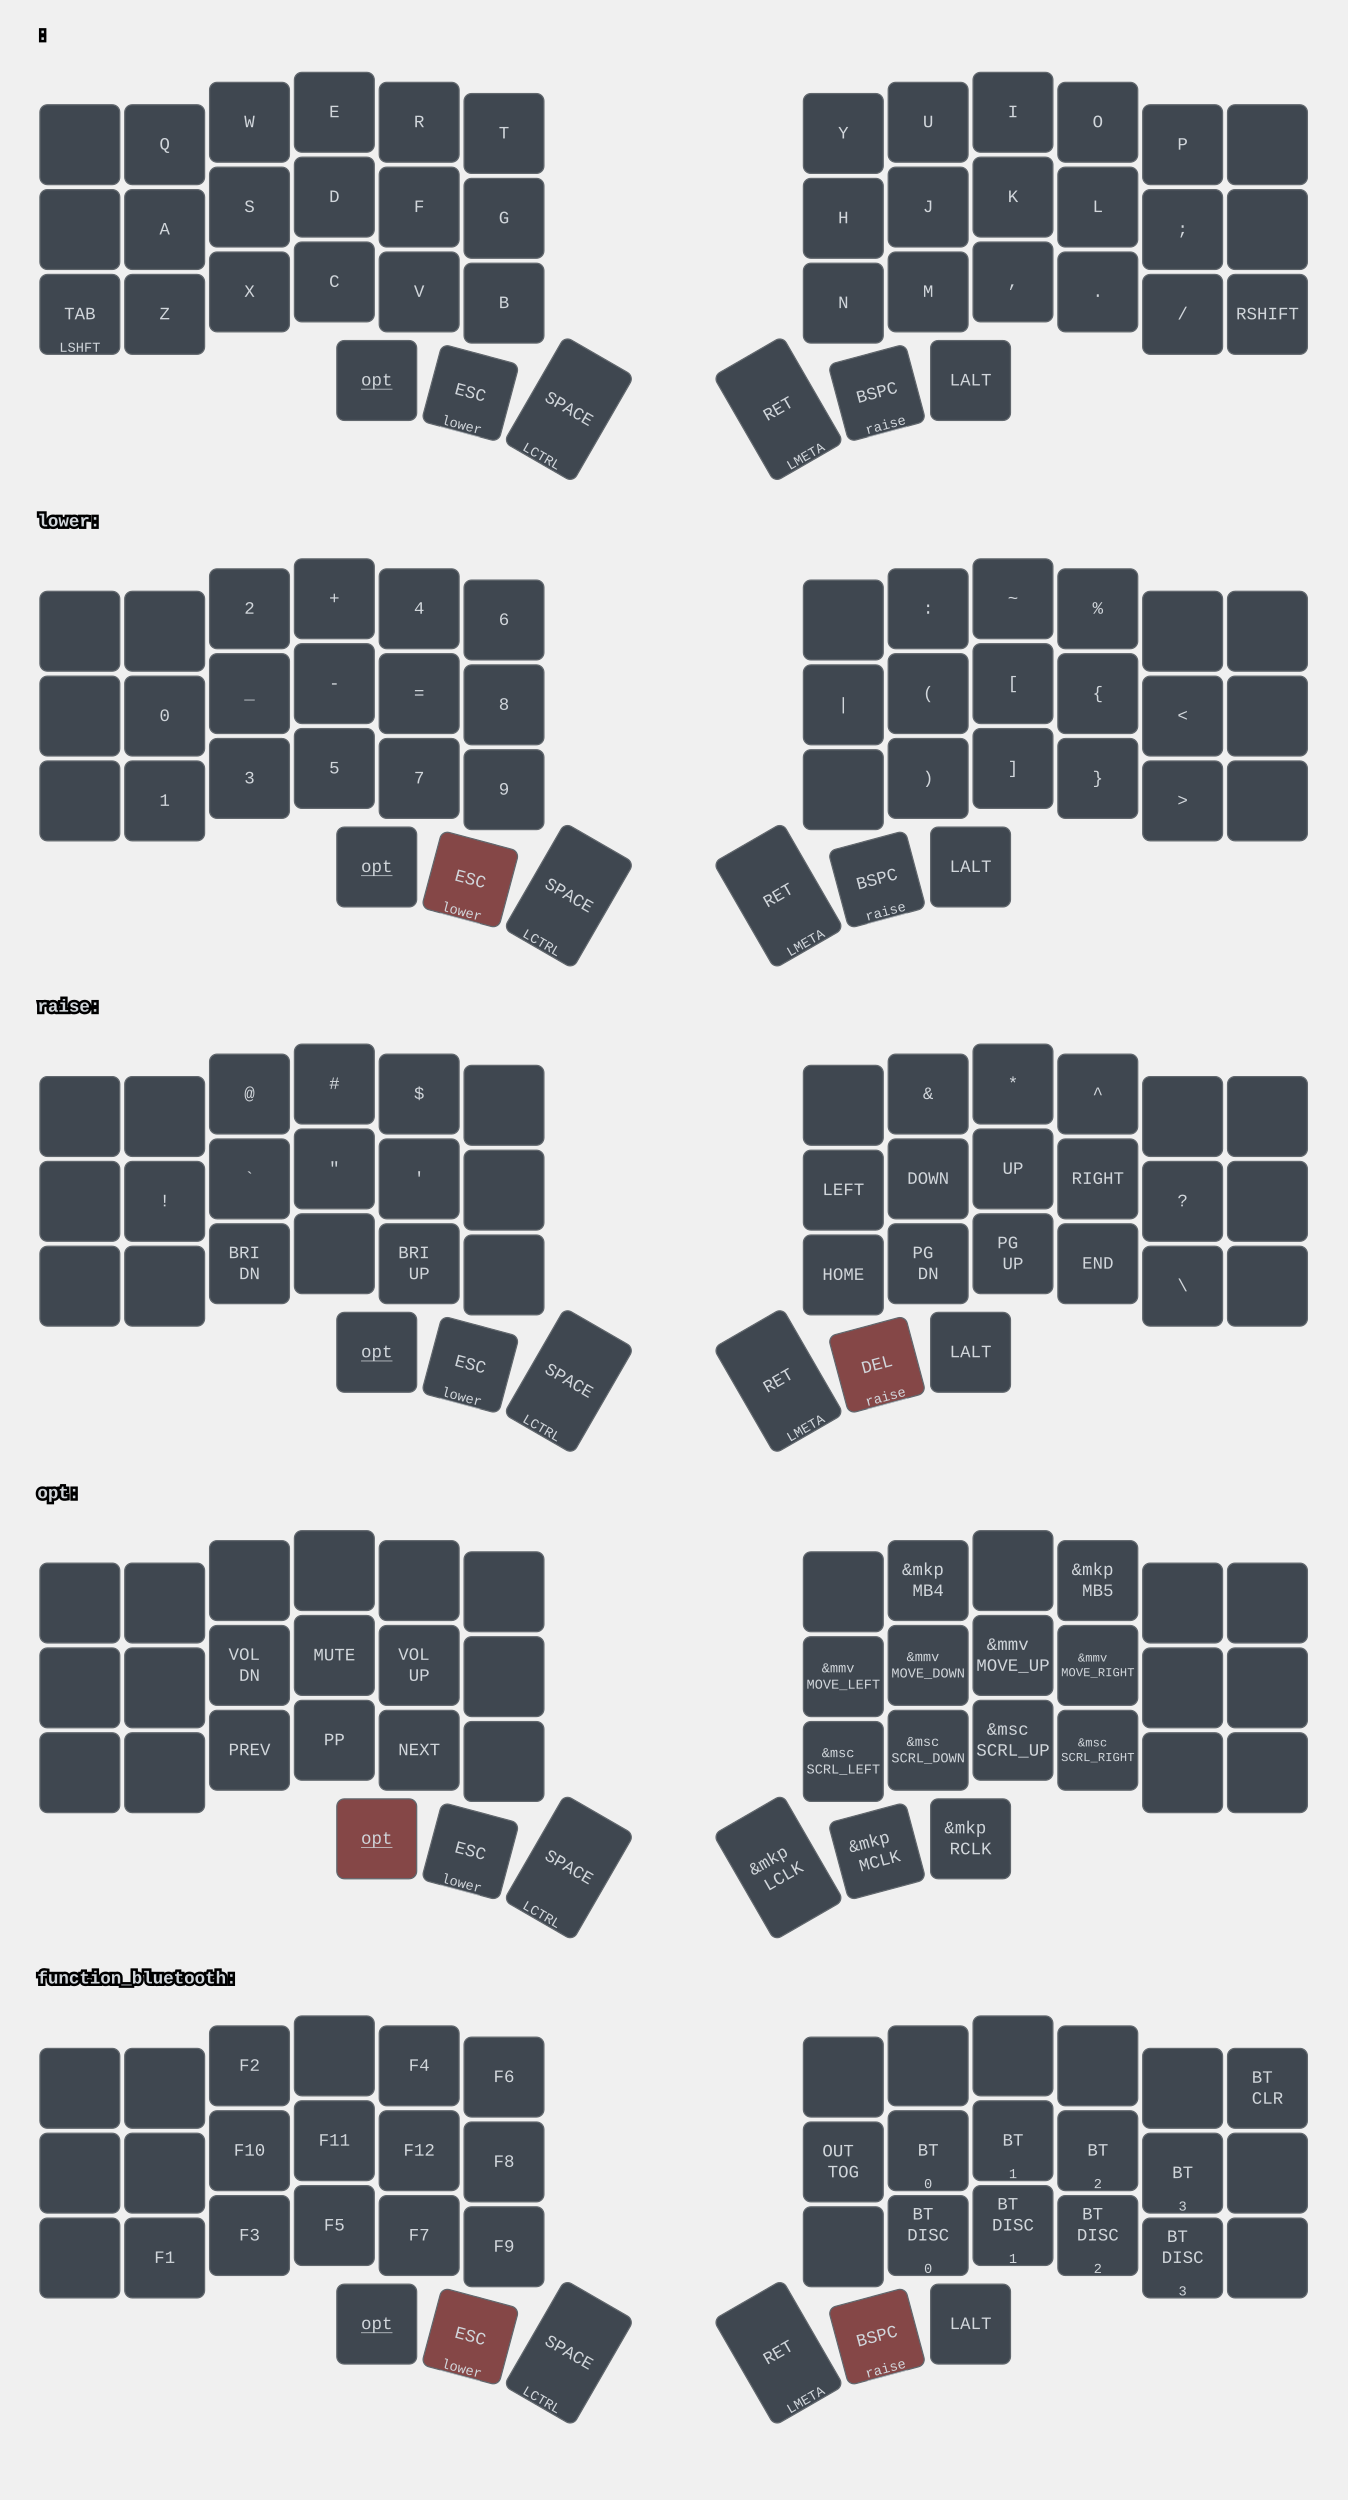
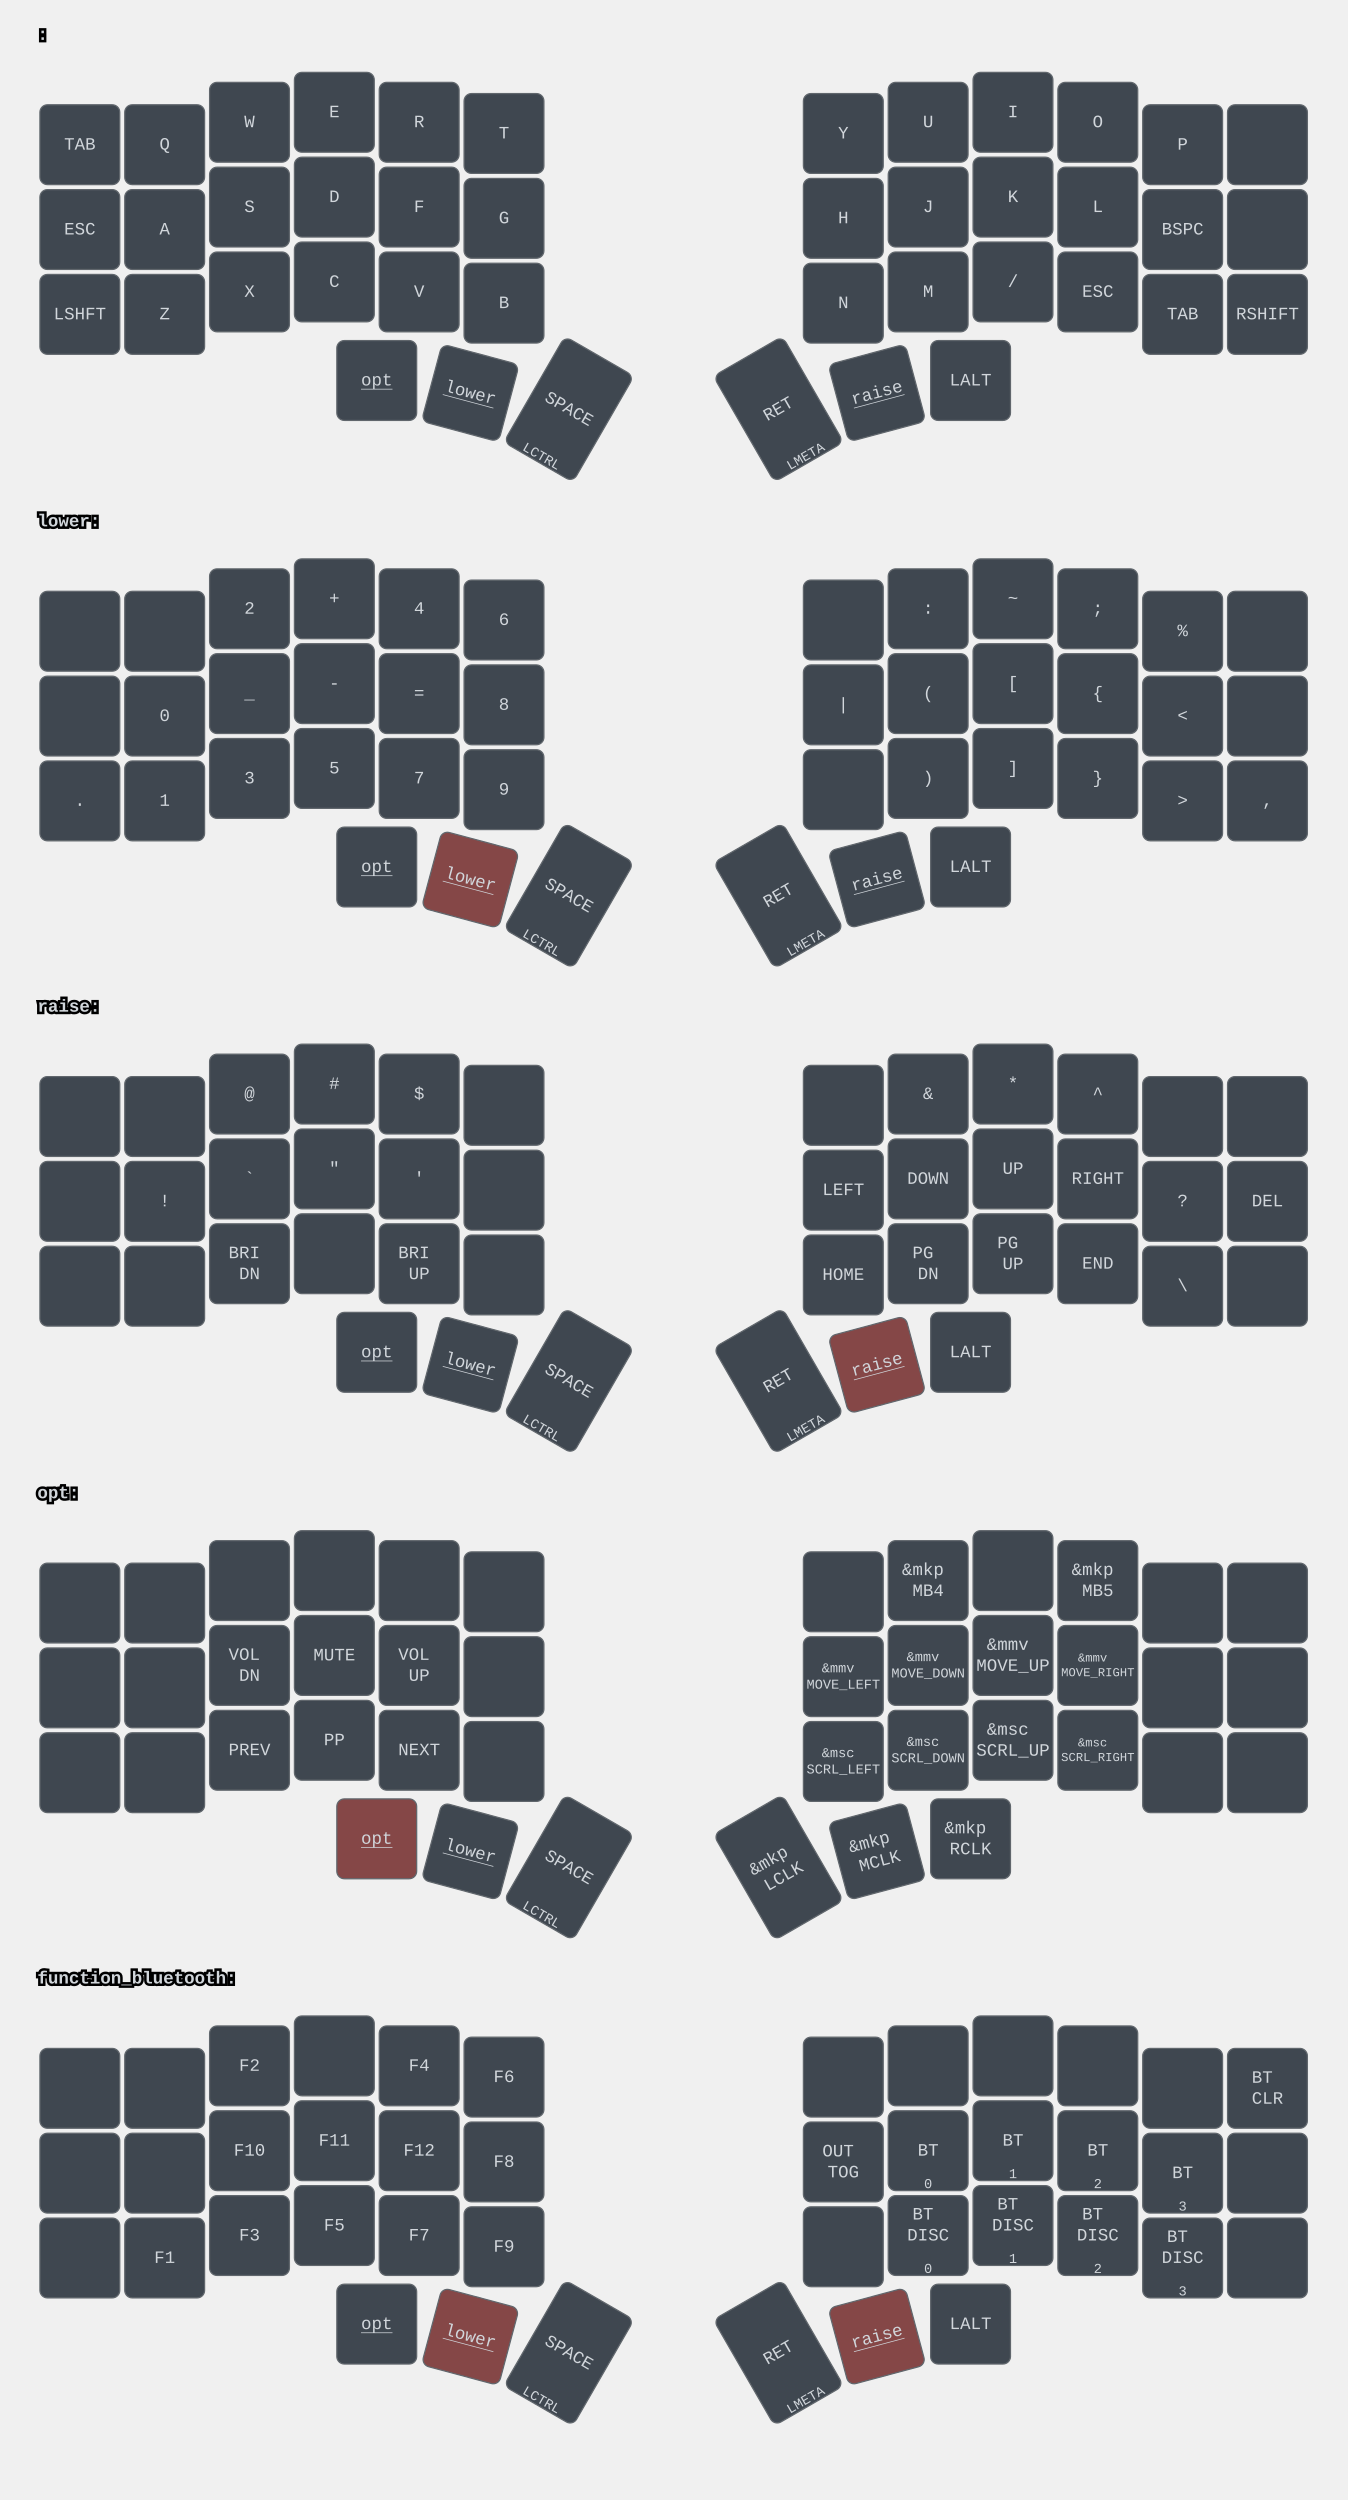
<svg xmlns="http://www.w3.org/2000/svg" width="1080" height="2004" viewBox="0 0 1080 2004" class="keymap">
  <style>/* inherit to force styles through use tags */
svg path {
    fill: inherit;
}

/* font and background color specifications */
svg.keymap {
    font-family: SFMono-Regular,Consolas,Liberation Mono,Menlo,monospace;
    font-size: 14px;
    font-kerning: normal;
    text-rendering: optimizeLegibility;
    fill: #24292e;
}

/* default key styling */
rect.key {
    fill: #f6f8fa;
}

rect.key, rect.combo {
    stroke: #c9cccf;
    stroke-width: 1;
}

/* default key side styling, only used is draw_key_sides is set */
rect.side {
    filter: brightness(90%);
}

/* color accent for combo boxes */
rect.combo, rect.combo-separate {
    fill: #cdf;
}

/* color accent for held keys */
rect.held, rect.combo.held {
    fill: #fdd;
}

/* color accent for ghost (optional) keys */
rect.ghost, rect.combo.ghost {
    stroke-dasharray: 4, 4;
    stroke-width: 2;
}

text {
    text-anchor: middle;
    dominant-baseline: middle;
}

/* styling for layer labels */
text.label {
    font-weight: bold;
    text-anchor: start;
    stroke: white;
    stroke-width: 4;
    paint-order: stroke;
}

/* styling for optional footer */
text.footer {
    text-anchor: end;
    dominant-baseline: auto;
    stroke: white;
    stroke-width: 4;
    paint-order: stroke;
}

/* styling for combo tap, and key non-tap label text */
text.combo, text.hold, text.shifted, text.left, text.right {
    font-size: 11px;
}

text.hold {
    text-anchor: middle;
    dominant-baseline: auto;
}

text.shifted {
    text-anchor: middle;
    dominant-baseline: hanging;
}

text.left {
    text-anchor: start;
}

text.right {
    text-anchor: end;
}

text.layer-activator {
    text-decoration: underline;
}

/* styling for hold/shifted label text in combo box */
text.combo.hold, text.combo.shifted, text.combo.left, text.combo.right {
    font-size: 8px;
}

/* lighter symbol for transparent keys */
text.trans {
    fill: #7b7e81;
}

/* styling for combo dendrons */
path.combo {
    stroke-width: 1;
    stroke: gray;
    fill: none;
}

/* Start Tabler Icons Cleanup */
/* cannot use height/width with glyphs */
.icon-tabler &gt; path {
    fill: inherit;
    stroke: inherit;
    stroke-width: 2;
}
/* hide tabler's default box */
.icon-tabler &gt; path[stroke="none"][fill="none"] {
    visibility: hidden;
}
/* End Tabler Icons Cleanup */

svg.keymap { fill: #d1d6db; }
rect.key { fill: #3f4750; }
rect.key, rect.combo { stroke: #60666c; }
rect.combo, rect.combo-separate { fill: #1f3d7a; }
rect.held, rect.combo.held { fill: #854747; }
text.label, text.footer { stroke: black; }
text.trans { fill: #7e8184; }
path.combo { stroke: #7f7f7f; }
</style>
  <g transform="translate(30, 0)" class="layer- ">
    <text x="0" y="28" class="label" id="x_x"> :</text>
    <g transform="translate(0, 56)">
      <g transform="translate(34, 60)" class="key keypos-0">
        <rect rx="6" ry="6" x="-32" y="-32" width="64" height="64" class="key" />
+         <text x="0" y="0" class="key tap">TAB</text>
      </g>
      <g transform="translate(102, 60)" class="key keypos-1">
        <rect rx="6" ry="6" x="-32" y="-32" width="64" height="64" class="key" />
        <text x="0" y="0" class="key tap">Q</text>
      </g>
      <g transform="translate(170, 42)" class="key keypos-2">
        <rect rx="6" ry="6" x="-32" y="-32" width="64" height="64" class="key" />
        <text x="0" y="0" class="key tap">W</text>
      </g>
      <g transform="translate(238, 34)" class="key keypos-3">
        <rect rx="6" ry="6" x="-32" y="-32" width="64" height="64" class="key" />
        <text x="0" y="0" class="key tap">E</text>
      </g>
      <g transform="translate(306, 42)" class="key keypos-4">
        <rect rx="6" ry="6" x="-32" y="-32" width="64" height="64" class="key" />
        <text x="0" y="0" class="key tap">R</text>
      </g>
      <g transform="translate(374, 51)" class="key keypos-5">
        <rect rx="6" ry="6" x="-32" y="-32" width="64" height="64" class="key" />
        <text x="0" y="0" class="key tap">T</text>
      </g>
      <g transform="translate(646, 51)" class="key keypos-6">
        <rect rx="6" ry="6" x="-32" y="-32" width="64" height="64" class="key" />
        <text x="0" y="0" class="key tap">Y</text>
      </g>
      <g transform="translate(714, 42)" class="key keypos-7">
        <rect rx="6" ry="6" x="-32" y="-32" width="64" height="64" class="key" />
        <text x="0" y="0" class="key tap">U</text>
      </g>
      <g transform="translate(782, 34)" class="key keypos-8">
        <rect rx="6" ry="6" x="-32" y="-32" width="64" height="64" class="key" />
        <text x="0" y="0" class="key tap">I</text>
      </g>
      <g transform="translate(850, 42)" class="key keypos-9">
        <rect rx="6" ry="6" x="-32" y="-32" width="64" height="64" class="key" />
        <text x="0" y="0" class="key tap">O</text>
      </g>
      <g transform="translate(918, 60)" class="key keypos-10">
        <rect rx="6" ry="6" x="-32" y="-32" width="64" height="64" class="key" />
        <text x="0" y="0" class="key tap">P</text>
      </g>
      <g transform="translate(986, 60)" class="key keypos-11">
        <rect rx="6" ry="6" x="-32" y="-32" width="64" height="64" class="key" />
      </g>
      <g transform="translate(34, 128)" class="key keypos-12">
        <rect rx="6" ry="6" x="-32" y="-32" width="64" height="64" class="key" />
+         <text x="0" y="0" class="key tap">ESC</text>
      </g>
      <g transform="translate(102, 128)" class="key keypos-13">
        <rect rx="6" ry="6" x="-32" y="-32" width="64" height="64" class="key" />
        <text x="0" y="0" class="key tap">A</text>
      </g>
      <g transform="translate(170, 110)" class="key keypos-14">
        <rect rx="6" ry="6" x="-32" y="-32" width="64" height="64" class="key" />
        <text x="0" y="0" class="key tap">S</text>
      </g>
      <g transform="translate(238, 102)" class="key keypos-15">
        <rect rx="6" ry="6" x="-32" y="-32" width="64" height="64" class="key" />
        <text x="0" y="0" class="key tap">D</text>
      </g>
      <g transform="translate(306, 110)" class="key keypos-16">
        <rect rx="6" ry="6" x="-32" y="-32" width="64" height="64" class="key" />
        <text x="0" y="0" class="key tap">F</text>
      </g>
      <g transform="translate(374, 119)" class="key keypos-17">
        <rect rx="6" ry="6" x="-32" y="-32" width="64" height="64" class="key" />
        <text x="0" y="0" class="key tap">G</text>
      </g>
      <g transform="translate(646, 119)" class="key keypos-18">
        <rect rx="6" ry="6" x="-32" y="-32" width="64" height="64" class="key" />
        <text x="0" y="0" class="key tap">H</text>
      </g>
      <g transform="translate(714, 110)" class="key keypos-19">
        <rect rx="6" ry="6" x="-32" y="-32" width="64" height="64" class="key" />
        <text x="0" y="0" class="key tap">J</text>
      </g>
      <g transform="translate(782, 102)" class="key keypos-20">
        <rect rx="6" ry="6" x="-32" y="-32" width="64" height="64" class="key" />
        <text x="0" y="0" class="key tap">K</text>
      </g>
      <g transform="translate(850, 110)" class="key keypos-21">
        <rect rx="6" ry="6" x="-32" y="-32" width="64" height="64" class="key" />
        <text x="0" y="0" class="key tap">L</text>
      </g>
      <g transform="translate(918, 128)" class="key keypos-22">
        <rect rx="6" ry="6" x="-32" y="-32" width="64" height="64" class="key" />
-         <text x="0" y="0" class="key tap">;</text>
+         <text x="0" y="0" class="key tap">BSPC</text>
      </g>
      <g transform="translate(986, 128)" class="key keypos-23">
        <rect rx="6" ry="6" x="-32" y="-32" width="64" height="64" class="key" />
      </g>
      <g transform="translate(34, 196)" class="key keypos-24">
        <rect rx="6" ry="6" x="-32" y="-32" width="64" height="64" class="key" />
+         <text x="0" y="0" class="key tap">LSHFT</text>
+       </g>
+       <g transform="translate(102, 196)" class="key keypos-25">
+         <rect rx="6" ry="6" x="-32" y="-32" width="64" height="64" class="key" />
+         <text x="0" y="0" class="key tap">Z</text>
+       </g>
+       <g transform="translate(170, 178)" class="key keypos-26">
+         <rect rx="6" ry="6" x="-32" y="-32" width="64" height="64" class="key" />
+         <text x="0" y="0" class="key tap">X</text>
+       </g>
+       <g transform="translate(238, 170)" class="key keypos-27">
+         <rect rx="6" ry="6" x="-32" y="-32" width="64" height="64" class="key" />
+         <text x="0" y="0" class="key tap">C</text>
+       </g>
+       <g transform="translate(306, 178)" class="key keypos-28">
+         <rect rx="6" ry="6" x="-32" y="-32" width="64" height="64" class="key" />
+         <text x="0" y="0" class="key tap">V</text>
+       </g>
+       <g transform="translate(374, 187)" class="key keypos-29">
+         <rect rx="6" ry="6" x="-32" y="-32" width="64" height="64" class="key" />
+         <text x="0" y="0" class="key tap">B</text>
+       </g>
+       <g transform="translate(646, 187)" class="key keypos-30">
+         <rect rx="6" ry="6" x="-32" y="-32" width="64" height="64" class="key" />
+         <text x="0" y="0" class="key tap">N</text>
+       </g>
+       <g transform="translate(714, 178)" class="key keypos-31">
+         <rect rx="6" ry="6" x="-32" y="-32" width="64" height="64" class="key" />
+         <text x="0" y="0" class="key tap">M</text>
+       </g>
+       <g transform="translate(782, 170)" class="key keypos-32">
+         <rect rx="6" ry="6" x="-32" y="-32" width="64" height="64" class="key" />
+         <text x="0" y="0" class="key tap">/</text>
+       </g>
+       <g transform="translate(850, 178)" class="key keypos-33">
+         <rect rx="6" ry="6" x="-32" y="-32" width="64" height="64" class="key" />
+         <text x="0" y="0" class="key tap">ESC</text>
+       </g>
+       <g transform="translate(918, 196)" class="key keypos-34">
+         <rect rx="6" ry="6" x="-32" y="-32" width="64" height="64" class="key" />
        <text x="0" y="0" class="key tap">TAB</text>
-         <text x="0" y="30" class="key hold">LSHFT</text>
-       </g>
-       <g transform="translate(102, 196)" class="key keypos-25">
-         <rect rx="6" ry="6" x="-32" y="-32" width="64" height="64" class="key" />
-         <text x="0" y="0" class="key tap">Z</text>
-       </g>
-       <g transform="translate(170, 178)" class="key keypos-26">
-         <rect rx="6" ry="6" x="-32" y="-32" width="64" height="64" class="key" />
-         <text x="0" y="0" class="key tap">X</text>
-       </g>
-       <g transform="translate(238, 170)" class="key keypos-27">
-         <rect rx="6" ry="6" x="-32" y="-32" width="64" height="64" class="key" />
-         <text x="0" y="0" class="key tap">C</text>
-       </g>
-       <g transform="translate(306, 178)" class="key keypos-28">
-         <rect rx="6" ry="6" x="-32" y="-32" width="64" height="64" class="key" />
-         <text x="0" y="0" class="key tap">V</text>
-       </g>
-       <g transform="translate(374, 187)" class="key keypos-29">
-         <rect rx="6" ry="6" x="-32" y="-32" width="64" height="64" class="key" />
-         <text x="0" y="0" class="key tap">B</text>
-       </g>
-       <g transform="translate(646, 187)" class="key keypos-30">
-         <rect rx="6" ry="6" x="-32" y="-32" width="64" height="64" class="key" />
-         <text x="0" y="0" class="key tap">N</text>
-       </g>
-       <g transform="translate(714, 178)" class="key keypos-31">
-         <rect rx="6" ry="6" x="-32" y="-32" width="64" height="64" class="key" />
-         <text x="0" y="0" class="key tap">M</text>
-       </g>
-       <g transform="translate(782, 170)" class="key keypos-32">
-         <rect rx="6" ry="6" x="-32" y="-32" width="64" height="64" class="key" />
-         <text x="0" y="0" class="key tap">,</text>
-       </g>
-       <g transform="translate(850, 178)" class="key keypos-33">
-         <rect rx="6" ry="6" x="-32" y="-32" width="64" height="64" class="key" />
-         <text x="0" y="0" class="key tap">.</text>
-       </g>
-       <g transform="translate(918, 196)" class="key keypos-34">
-         <rect rx="6" ry="6" x="-32" y="-32" width="64" height="64" class="key" />
-         <text x="0" y="0" class="key tap">/</text>
      </g>
      <g transform="translate(986, 196)" class="key keypos-35">
        <rect rx="6" ry="6" x="-32" y="-32" width="64" height="64" class="key" />
        <text x="0" y="0" class="key tap">RSHIFT</text>
      </g>
      <g transform="translate(272, 249)" class="key keypos-36">
        <rect rx="6" ry="6" x="-32" y="-32" width="64" height="64" class="key" />
        <a href="#opt">
          <text x="0" y="0" class="key tap layer-activator">opt</text>
        </a>
      </g>
      <g transform="translate(347, 259) rotate(15.0)" class="key keypos-37">
        <rect rx="6" ry="6" x="-32" y="-32" width="64" height="64" class="key" />
-         <text x="0" y="0" class="key tap">ESC</text>
        <a href="#lower">
-           <text x="0" y="30" class="key hold layer-activator">lower</text>
+           <text x="0" y="0" class="key tap layer-activator">lower</text>
        </a>
      </g>
      <g transform="translate(426, 272) rotate(30.0)" class="key keypos-38">
        <rect rx="6" ry="6" x="-32" y="-49" width="64" height="98" class="key" />
        <text x="0" y="0" class="key tap">SPACE</text>
        <text x="0" y="47" class="key hold">LCTRL</text>
      </g>
      <g transform="translate(594, 272) rotate(-30.0)" class="key keypos-39">
        <rect rx="6" ry="6" x="-32" y="-49" width="64" height="98" class="key" />
        <text x="0" y="0" class="key tap">RET</text>
        <text x="0" y="47" class="key hold">LMETA</text>
      </g>
      <g transform="translate(673, 259) rotate(-15.0)" class="key keypos-40">
        <rect rx="6" ry="6" x="-32" y="-32" width="64" height="64" class="key" />
-         <text x="0" y="0" class="key tap">BSPC</text>
        <a href="#raise">
-           <text x="0" y="30" class="key hold layer-activator">raise</text>
+           <text x="0" y="0" class="key tap layer-activator">raise</text>
        </a>
      </g>
      <g transform="translate(748, 249)" class="key keypos-41">
        <rect rx="6" ry="6" x="-32" y="-32" width="64" height="64" class="key" />
        <text x="0" y="0" class="key tap">LALT</text>
      </g>
    </g>
  </g>
  <g transform="translate(30, 390)" class="layer-lower">
    <text x="0" y="28" class="label" id="lower">lower:</text>
    <g transform="translate(0, 56)">
      <g transform="translate(34, 60)" class="key keypos-0">
        <rect rx="6" ry="6" x="-32" y="-32" width="64" height="64" class="key" />
      </g>
      <g transform="translate(102, 60)" class="key keypos-1">
        <rect rx="6" ry="6" x="-32" y="-32" width="64" height="64" class="key" />
      </g>
      <g transform="translate(170, 42)" class="key keypos-2">
        <rect rx="6" ry="6" x="-32" y="-32" width="64" height="64" class="key" />
        <text x="0" y="0" class="key tap">2</text>
      </g>
      <g transform="translate(238, 34)" class="key keypos-3">
        <rect rx="6" ry="6" x="-32" y="-32" width="64" height="64" class="key" />
        <text x="0" y="0" class="key tap">+</text>
      </g>
      <g transform="translate(306, 42)" class="key keypos-4">
        <rect rx="6" ry="6" x="-32" y="-32" width="64" height="64" class="key" />
        <text x="0" y="0" class="key tap">4</text>
      </g>
      <g transform="translate(374, 51)" class="key keypos-5">
        <rect rx="6" ry="6" x="-32" y="-32" width="64" height="64" class="key" />
        <text x="0" y="0" class="key tap">6</text>
      </g>
      <g transform="translate(646, 51)" class="key keypos-6">
        <rect rx="6" ry="6" x="-32" y="-32" width="64" height="64" class="key" />
      </g>
      <g transform="translate(714, 42)" class="key keypos-7">
        <rect rx="6" ry="6" x="-32" y="-32" width="64" height="64" class="key" />
        <text x="0" y="0" class="key tap">:</text>
      </g>
      <g transform="translate(782, 34)" class="key keypos-8">
        <rect rx="6" ry="6" x="-32" y="-32" width="64" height="64" class="key" />
        <text x="0" y="0" class="key tap">~</text>
      </g>
      <g transform="translate(850, 42)" class="key keypos-9">
        <rect rx="6" ry="6" x="-32" y="-32" width="64" height="64" class="key" />
+         <text x="0" y="0" class="key tap">;</text>
+       </g>
+       <g transform="translate(918, 60)" class="key keypos-10">
+         <rect rx="6" ry="6" x="-32" y="-32" width="64" height="64" class="key" />
        <text x="0" y="0" class="key tap">%</text>
      </g>
-       <g transform="translate(918, 60)" class="key keypos-10">
-         <rect rx="6" ry="6" x="-32" y="-32" width="64" height="64" class="key" />
-       </g>
      <g transform="translate(986, 60)" class="key keypos-11">
        <rect rx="6" ry="6" x="-32" y="-32" width="64" height="64" class="key" />
      </g>
      <g transform="translate(34, 128)" class="key keypos-12">
        <rect rx="6" ry="6" x="-32" y="-32" width="64" height="64" class="key" />
      </g>
      <g transform="translate(102, 128)" class="key keypos-13">
        <rect rx="6" ry="6" x="-32" y="-32" width="64" height="64" class="key" />
        <text x="0" y="0" class="key tap">0</text>
      </g>
      <g transform="translate(170, 110)" class="key keypos-14">
        <rect rx="6" ry="6" x="-32" y="-32" width="64" height="64" class="key" />
        <text x="0" y="0" class="key tap">_</text>
      </g>
      <g transform="translate(238, 102)" class="key keypos-15">
        <rect rx="6" ry="6" x="-32" y="-32" width="64" height="64" class="key" />
        <text x="0" y="0" class="key tap">-</text>
      </g>
      <g transform="translate(306, 110)" class="key keypos-16">
        <rect rx="6" ry="6" x="-32" y="-32" width="64" height="64" class="key" />
        <text x="0" y="0" class="key tap">=</text>
      </g>
      <g transform="translate(374, 119)" class="key keypos-17">
        <rect rx="6" ry="6" x="-32" y="-32" width="64" height="64" class="key" />
        <text x="0" y="0" class="key tap">8</text>
      </g>
      <g transform="translate(646, 119)" class="key keypos-18">
        <rect rx="6" ry="6" x="-32" y="-32" width="64" height="64" class="key" />
        <text x="0" y="0" class="key tap">|</text>
      </g>
      <g transform="translate(714, 110)" class="key keypos-19">
        <rect rx="6" ry="6" x="-32" y="-32" width="64" height="64" class="key" />
        <text x="0" y="0" class="key tap">(</text>
      </g>
      <g transform="translate(782, 102)" class="key keypos-20">
        <rect rx="6" ry="6" x="-32" y="-32" width="64" height="64" class="key" />
        <text x="0" y="0" class="key tap">[</text>
      </g>
      <g transform="translate(850, 110)" class="key keypos-21">
        <rect rx="6" ry="6" x="-32" y="-32" width="64" height="64" class="key" />
        <text x="0" y="0" class="key tap">{</text>
      </g>
      <g transform="translate(918, 128)" class="key keypos-22">
        <rect rx="6" ry="6" x="-32" y="-32" width="64" height="64" class="key" />
        <text x="0" y="0" class="key tap">&lt;</text>
      </g>
      <g transform="translate(986, 128)" class="key keypos-23">
        <rect rx="6" ry="6" x="-32" y="-32" width="64" height="64" class="key" />
      </g>
      <g transform="translate(34, 196)" class="key keypos-24">
        <rect rx="6" ry="6" x="-32" y="-32" width="64" height="64" class="key" />
+         <text x="0" y="0" class="key tap">.</text>
      </g>
      <g transform="translate(102, 196)" class="key keypos-25">
        <rect rx="6" ry="6" x="-32" y="-32" width="64" height="64" class="key" />
        <text x="0" y="0" class="key tap">1</text>
      </g>
      <g transform="translate(170, 178)" class="key keypos-26">
        <rect rx="6" ry="6" x="-32" y="-32" width="64" height="64" class="key" />
        <text x="0" y="0" class="key tap">3</text>
      </g>
      <g transform="translate(238, 170)" class="key keypos-27">
        <rect rx="6" ry="6" x="-32" y="-32" width="64" height="64" class="key" />
        <text x="0" y="0" class="key tap">5</text>
      </g>
      <g transform="translate(306, 178)" class="key keypos-28">
        <rect rx="6" ry="6" x="-32" y="-32" width="64" height="64" class="key" />
        <text x="0" y="0" class="key tap">7</text>
      </g>
      <g transform="translate(374, 187)" class="key keypos-29">
        <rect rx="6" ry="6" x="-32" y="-32" width="64" height="64" class="key" />
        <text x="0" y="0" class="key tap">9</text>
      </g>
      <g transform="translate(646, 187)" class="key keypos-30">
        <rect rx="6" ry="6" x="-32" y="-32" width="64" height="64" class="key" />
      </g>
      <g transform="translate(714, 178)" class="key keypos-31">
        <rect rx="6" ry="6" x="-32" y="-32" width="64" height="64" class="key" />
        <text x="0" y="0" class="key tap">)</text>
      </g>
      <g transform="translate(782, 170)" class="key keypos-32">
        <rect rx="6" ry="6" x="-32" y="-32" width="64" height="64" class="key" />
        <text x="0" y="0" class="key tap">]</text>
      </g>
      <g transform="translate(850, 178)" class="key keypos-33">
        <rect rx="6" ry="6" x="-32" y="-32" width="64" height="64" class="key" />
        <text x="0" y="0" class="key tap">}</text>
      </g>
      <g transform="translate(918, 196)" class="key keypos-34">
        <rect rx="6" ry="6" x="-32" y="-32" width="64" height="64" class="key" />
        <text x="0" y="0" class="key tap">&gt;</text>
      </g>
      <g transform="translate(986, 196)" class="key keypos-35">
        <rect rx="6" ry="6" x="-32" y="-32" width="64" height="64" class="key" />
+         <text x="0" y="0" class="key tap">,</text>
      </g>
      <g transform="translate(272, 249)" class="key keypos-36">
        <rect rx="6" ry="6" x="-32" y="-32" width="64" height="64" class="key" />
        <a href="#opt">
          <text x="0" y="0" class="key tap layer-activator">opt</text>
        </a>
      </g>
      <g transform="translate(347, 259) rotate(15.0)" class="key held keypos-37">
        <rect rx="6" ry="6" x="-32" y="-32" width="64" height="64" class="key held" />
-         <text x="0" y="0" class="key held tap">ESC</text>
        <a href="#lower">
-           <text x="0" y="30" class="key held hold layer-activator">lower</text>
+           <text x="0" y="0" class="key held tap layer-activator">lower</text>
        </a>
      </g>
      <g transform="translate(426, 272) rotate(30.0)" class="key keypos-38">
        <rect rx="6" ry="6" x="-32" y="-49" width="64" height="98" class="key" />
        <text x="0" y="0" class="key tap">SPACE</text>
        <text x="0" y="47" class="key hold">LCTRL</text>
      </g>
      <g transform="translate(594, 272) rotate(-30.0)" class="key keypos-39">
        <rect rx="6" ry="6" x="-32" y="-49" width="64" height="98" class="key" />
        <text x="0" y="0" class="key tap">RET</text>
        <text x="0" y="47" class="key hold">LMETA</text>
      </g>
      <g transform="translate(673, 259) rotate(-15.0)" class="key keypos-40">
        <rect rx="6" ry="6" x="-32" y="-32" width="64" height="64" class="key" />
-         <text x="0" y="0" class="key tap">BSPC</text>
        <a href="#raise">
-           <text x="0" y="30" class="key hold layer-activator">raise</text>
+           <text x="0" y="0" class="key tap layer-activator">raise</text>
        </a>
      </g>
      <g transform="translate(748, 249)" class="key keypos-41">
        <rect rx="6" ry="6" x="-32" y="-32" width="64" height="64" class="key" />
        <text x="0" y="0" class="key tap">LALT</text>
      </g>
    </g>
  </g>
  <g transform="translate(30, 779)" class="layer-raise">
    <text x="0" y="28" class="label" id="raise">raise:</text>
    <g transform="translate(0, 56)">
      <g transform="translate(34, 60)" class="key keypos-0">
        <rect rx="6" ry="6" x="-32" y="-32" width="64" height="64" class="key" />
      </g>
      <g transform="translate(102, 60)" class="key keypos-1">
        <rect rx="6" ry="6" x="-32" y="-32" width="64" height="64" class="key" />
      </g>
      <g transform="translate(170, 42)" class="key keypos-2">
        <rect rx="6" ry="6" x="-32" y="-32" width="64" height="64" class="key" />
        <text x="0" y="0" class="key tap">@</text>
      </g>
      <g transform="translate(238, 34)" class="key keypos-3">
        <rect rx="6" ry="6" x="-32" y="-32" width="64" height="64" class="key" />
        <text x="0" y="0" class="key tap">#</text>
      </g>
      <g transform="translate(306, 42)" class="key keypos-4">
        <rect rx="6" ry="6" x="-32" y="-32" width="64" height="64" class="key" />
        <text x="0" y="0" class="key tap">$</text>
      </g>
      <g transform="translate(374, 51)" class="key keypos-5">
        <rect rx="6" ry="6" x="-32" y="-32" width="64" height="64" class="key" />
      </g>
      <g transform="translate(646, 51)" class="key keypos-6">
        <rect rx="6" ry="6" x="-32" y="-32" width="64" height="64" class="key" />
      </g>
      <g transform="translate(714, 42)" class="key keypos-7">
        <rect rx="6" ry="6" x="-32" y="-32" width="64" height="64" class="key" />
        <text x="0" y="0" class="key tap">&amp;</text>
      </g>
      <g transform="translate(782, 34)" class="key keypos-8">
        <rect rx="6" ry="6" x="-32" y="-32" width="64" height="64" class="key" />
        <text x="0" y="0" class="key tap">*</text>
      </g>
      <g transform="translate(850, 42)" class="key keypos-9">
        <rect rx="6" ry="6" x="-32" y="-32" width="64" height="64" class="key" />
        <text x="0" y="0" class="key tap">^</text>
      </g>
      <g transform="translate(918, 60)" class="key keypos-10">
        <rect rx="6" ry="6" x="-32" y="-32" width="64" height="64" class="key" />
      </g>
      <g transform="translate(986, 60)" class="key keypos-11">
        <rect rx="6" ry="6" x="-32" y="-32" width="64" height="64" class="key" />
      </g>
      <g transform="translate(34, 128)" class="key keypos-12">
        <rect rx="6" ry="6" x="-32" y="-32" width="64" height="64" class="key" />
      </g>
      <g transform="translate(102, 128)" class="key keypos-13">
        <rect rx="6" ry="6" x="-32" y="-32" width="64" height="64" class="key" />
        <text x="0" y="0" class="key tap">!</text>
      </g>
      <g transform="translate(170, 110)" class="key keypos-14">
        <rect rx="6" ry="6" x="-32" y="-32" width="64" height="64" class="key" />
        <text x="0" y="0" class="key tap">`</text>
      </g>
      <g transform="translate(238, 102)" class="key keypos-15">
        <rect rx="6" ry="6" x="-32" y="-32" width="64" height="64" class="key" />
        <text x="0" y="0" class="key tap">"</text>
      </g>
      <g transform="translate(306, 110)" class="key keypos-16">
        <rect rx="6" ry="6" x="-32" y="-32" width="64" height="64" class="key" />
        <text x="0" y="0" class="key tap">'</text>
      </g>
      <g transform="translate(374, 119)" class="key keypos-17">
        <rect rx="6" ry="6" x="-32" y="-32" width="64" height="64" class="key" />
      </g>
      <g transform="translate(646, 119)" class="key keypos-18">
        <rect rx="6" ry="6" x="-32" y="-32" width="64" height="64" class="key" />
        <text x="0" y="0" class="key tap">LEFT</text>
      </g>
      <g transform="translate(714, 110)" class="key keypos-19">
        <rect rx="6" ry="6" x="-32" y="-32" width="64" height="64" class="key" />
        <text x="0" y="0" class="key tap">DOWN</text>
      </g>
      <g transform="translate(782, 102)" class="key keypos-20">
        <rect rx="6" ry="6" x="-32" y="-32" width="64" height="64" class="key" />
        <text x="0" y="0" class="key tap">UP</text>
      </g>
      <g transform="translate(850, 110)" class="key keypos-21">
        <rect rx="6" ry="6" x="-32" y="-32" width="64" height="64" class="key" />
        <text x="0" y="0" class="key tap">RIGHT</text>
      </g>
      <g transform="translate(918, 128)" class="key keypos-22">
        <rect rx="6" ry="6" x="-32" y="-32" width="64" height="64" class="key" />
        <text x="0" y="0" class="key tap">?</text>
      </g>
      <g transform="translate(986, 128)" class="key keypos-23">
        <rect rx="6" ry="6" x="-32" y="-32" width="64" height="64" class="key" />
+         <text x="0" y="0" class="key tap">DEL</text>
      </g>
      <g transform="translate(34, 196)" class="key keypos-24">
        <rect rx="6" ry="6" x="-32" y="-32" width="64" height="64" class="key" />
      </g>
      <g transform="translate(102, 196)" class="key keypos-25">
        <rect rx="6" ry="6" x="-32" y="-32" width="64" height="64" class="key" />
      </g>
      <g transform="translate(170, 178)" class="key keypos-26">
        <rect rx="6" ry="6" x="-32" y="-32" width="64" height="64" class="key" />
        <text x="0" y="0" class="key tap">
          <tspan x="0" dy="-0.6em">BRI</tspan>
          <tspan x="0" dy="1.2em">DN</tspan>
        </text>
      </g>
      <g transform="translate(238, 170)" class="key keypos-27">
        <rect rx="6" ry="6" x="-32" y="-32" width="64" height="64" class="key" />
      </g>
      <g transform="translate(306, 178)" class="key keypos-28">
        <rect rx="6" ry="6" x="-32" y="-32" width="64" height="64" class="key" />
        <text x="0" y="0" class="key tap">
          <tspan x="0" dy="-0.6em">BRI</tspan>
          <tspan x="0" dy="1.2em">UP</tspan>
        </text>
      </g>
      <g transform="translate(374, 187)" class="key keypos-29">
        <rect rx="6" ry="6" x="-32" y="-32" width="64" height="64" class="key" />
      </g>
      <g transform="translate(646, 187)" class="key keypos-30">
        <rect rx="6" ry="6" x="-32" y="-32" width="64" height="64" class="key" />
        <text x="0" y="0" class="key tap">HOME</text>
      </g>
      <g transform="translate(714, 178)" class="key keypos-31">
        <rect rx="6" ry="6" x="-32" y="-32" width="64" height="64" class="key" />
        <text x="0" y="0" class="key tap">
          <tspan x="0" dy="-0.6em">PG</tspan>
          <tspan x="0" dy="1.2em">DN</tspan>
        </text>
      </g>
      <g transform="translate(782, 170)" class="key keypos-32">
        <rect rx="6" ry="6" x="-32" y="-32" width="64" height="64" class="key" />
        <text x="0" y="0" class="key tap">
          <tspan x="0" dy="-0.6em">PG</tspan>
          <tspan x="0" dy="1.2em">UP</tspan>
        </text>
      </g>
      <g transform="translate(850, 178)" class="key keypos-33">
        <rect rx="6" ry="6" x="-32" y="-32" width="64" height="64" class="key" />
        <text x="0" y="0" class="key tap">END</text>
      </g>
      <g transform="translate(918, 196)" class="key keypos-34">
        <rect rx="6" ry="6" x="-32" y="-32" width="64" height="64" class="key" />
        <text x="0" y="0" class="key tap">\</text>
      </g>
      <g transform="translate(986, 196)" class="key keypos-35">
        <rect rx="6" ry="6" x="-32" y="-32" width="64" height="64" class="key" />
      </g>
      <g transform="translate(272, 249)" class="key keypos-36">
        <rect rx="6" ry="6" x="-32" y="-32" width="64" height="64" class="key" />
        <a href="#opt">
          <text x="0" y="0" class="key tap layer-activator">opt</text>
        </a>
      </g>
      <g transform="translate(347, 259) rotate(15.0)" class="key keypos-37">
        <rect rx="6" ry="6" x="-32" y="-32" width="64" height="64" class="key" />
-         <text x="0" y="0" class="key tap">ESC</text>
        <a href="#lower">
-           <text x="0" y="30" class="key hold layer-activator">lower</text>
+           <text x="0" y="0" class="key tap layer-activator">lower</text>
        </a>
      </g>
      <g transform="translate(426, 272) rotate(30.0)" class="key keypos-38">
        <rect rx="6" ry="6" x="-32" y="-49" width="64" height="98" class="key" />
        <text x="0" y="0" class="key tap">SPACE</text>
        <text x="0" y="47" class="key hold">LCTRL</text>
      </g>
      <g transform="translate(594, 272) rotate(-30.0)" class="key keypos-39">
        <rect rx="6" ry="6" x="-32" y="-49" width="64" height="98" class="key" />
        <text x="0" y="0" class="key tap">RET</text>
        <text x="0" y="47" class="key hold">LMETA</text>
      </g>
      <g transform="translate(673, 259) rotate(-15.0)" class="key held keypos-40">
        <rect rx="6" ry="6" x="-32" y="-32" width="64" height="64" class="key held" />
-         <text x="0" y="0" class="key held tap">DEL</text>
        <a href="#raise">
-           <text x="0" y="30" class="key held hold layer-activator">raise</text>
+           <text x="0" y="0" class="key held tap layer-activator">raise</text>
        </a>
      </g>
      <g transform="translate(748, 249)" class="key keypos-41">
        <rect rx="6" ry="6" x="-32" y="-32" width="64" height="64" class="key" />
        <text x="0" y="0" class="key tap">LALT</text>
      </g>
    </g>
  </g>
  <g transform="translate(30, 1169)" class="layer-opt">
    <text x="0" y="28" class="label" id="opt">opt:</text>
    <g transform="translate(0, 56)">
      <g transform="translate(34, 60)" class="key keypos-0">
        <rect rx="6" ry="6" x="-32" y="-32" width="64" height="64" class="key" />
      </g>
      <g transform="translate(102, 60)" class="key keypos-1">
        <rect rx="6" ry="6" x="-32" y="-32" width="64" height="64" class="key" />
      </g>
      <g transform="translate(170, 42)" class="key keypos-2">
        <rect rx="6" ry="6" x="-32" y="-32" width="64" height="64" class="key" />
      </g>
      <g transform="translate(238, 34)" class="key keypos-3">
        <rect rx="6" ry="6" x="-32" y="-32" width="64" height="64" class="key" />
      </g>
      <g transform="translate(306, 42)" class="key keypos-4">
        <rect rx="6" ry="6" x="-32" y="-32" width="64" height="64" class="key" />
      </g>
      <g transform="translate(374, 51)" class="key keypos-5">
        <rect rx="6" ry="6" x="-32" y="-32" width="64" height="64" class="key" />
      </g>
      <g transform="translate(646, 51)" class="key keypos-6">
        <rect rx="6" ry="6" x="-32" y="-32" width="64" height="64" class="key" />
      </g>
      <g transform="translate(714, 42)" class="key keypos-7">
        <rect rx="6" ry="6" x="-32" y="-32" width="64" height="64" class="key" />
        <text x="0" y="0" class="key tap">
          <tspan x="0" dy="-0.6em">&amp;mkp</tspan>
          <tspan x="0" dy="1.2em">MB4</tspan>
        </text>
      </g>
      <g transform="translate(782, 34)" class="key keypos-8">
        <rect rx="6" ry="6" x="-32" y="-32" width="64" height="64" class="key" />
      </g>
      <g transform="translate(850, 42)" class="key keypos-9">
        <rect rx="6" ry="6" x="-32" y="-32" width="64" height="64" class="key" />
        <text x="0" y="0" class="key tap">
          <tspan x="0" dy="-0.6em">&amp;mkp</tspan>
          <tspan x="0" dy="1.2em">MB5</tspan>
        </text>
      </g>
      <g transform="translate(918, 60)" class="key keypos-10">
        <rect rx="6" ry="6" x="-32" y="-32" width="64" height="64" class="key" />
      </g>
      <g transform="translate(986, 60)" class="key keypos-11">
        <rect rx="6" ry="6" x="-32" y="-32" width="64" height="64" class="key" />
      </g>
      <g transform="translate(34, 128)" class="key keypos-12">
        <rect rx="6" ry="6" x="-32" y="-32" width="64" height="64" class="key" />
      </g>
      <g transform="translate(102, 128)" class="key keypos-13">
        <rect rx="6" ry="6" x="-32" y="-32" width="64" height="64" class="key" />
      </g>
      <g transform="translate(170, 110)" class="key keypos-14">
        <rect rx="6" ry="6" x="-32" y="-32" width="64" height="64" class="key" />
        <text x="0" y="0" class="key tap">
          <tspan x="0" dy="-0.6em">VOL</tspan>
          <tspan x="0" dy="1.2em">DN</tspan>
        </text>
      </g>
      <g transform="translate(238, 102)" class="key keypos-15">
        <rect rx="6" ry="6" x="-32" y="-32" width="64" height="64" class="key" />
        <text x="0" y="0" class="key tap">MUTE</text>
      </g>
      <g transform="translate(306, 110)" class="key keypos-16">
        <rect rx="6" ry="6" x="-32" y="-32" width="64" height="64" class="key" />
        <text x="0" y="0" class="key tap">
          <tspan x="0" dy="-0.6em">VOL</tspan>
          <tspan x="0" dy="1.2em">UP</tspan>
        </text>
      </g>
      <g transform="translate(374, 119)" class="key keypos-17">
        <rect rx="6" ry="6" x="-32" y="-32" width="64" height="64" class="key" />
      </g>
      <g transform="translate(646, 119)" class="key keypos-18">
        <rect rx="6" ry="6" x="-32" y="-32" width="64" height="64" class="key" />
        <text x="0" y="0" class="key tap">
          <tspan x="0" dy="-0.6em" style="font-size: 78%">&amp;mmv</tspan>
          <tspan x="0" dy="1.2em" style="font-size: 78%">MOVE_LEFT</tspan>
        </text>
      </g>
      <g transform="translate(714, 110)" class="key keypos-19">
        <rect rx="6" ry="6" x="-32" y="-32" width="64" height="64" class="key" />
        <text x="0" y="0" class="key tap">
          <tspan x="0" dy="-0.6em" style="font-size: 78%">&amp;mmv</tspan>
          <tspan x="0" dy="1.2em" style="font-size: 78%">MOVE_DOWN</tspan>
        </text>
      </g>
      <g transform="translate(782, 102)" class="key keypos-20">
        <rect rx="6" ry="6" x="-32" y="-32" width="64" height="64" class="key" />
        <text x="0" y="0" class="key tap">
          <tspan x="0" dy="-0.6em">&amp;mmv</tspan>
          <tspan x="0" dy="1.2em">MOVE_UP</tspan>
        </text>
      </g>
      <g transform="translate(850, 110)" class="key keypos-21">
        <rect rx="6" ry="6" x="-32" y="-32" width="64" height="64" class="key" />
        <text x="0" y="0" class="key tap">
          <tspan x="0" dy="-0.6em" style="font-size: 70%">&amp;mmv</tspan>
          <tspan x="0" dy="1.2em" style="font-size: 70%">MOVE_RIGHT</tspan>
        </text>
      </g>
      <g transform="translate(918, 128)" class="key keypos-22">
        <rect rx="6" ry="6" x="-32" y="-32" width="64" height="64" class="key" />
      </g>
      <g transform="translate(986, 128)" class="key keypos-23">
        <rect rx="6" ry="6" x="-32" y="-32" width="64" height="64" class="key" />
      </g>
      <g transform="translate(34, 196)" class="key keypos-24">
        <rect rx="6" ry="6" x="-32" y="-32" width="64" height="64" class="key" />
      </g>
      <g transform="translate(102, 196)" class="key keypos-25">
        <rect rx="6" ry="6" x="-32" y="-32" width="64" height="64" class="key" />
      </g>
      <g transform="translate(170, 178)" class="key keypos-26">
        <rect rx="6" ry="6" x="-32" y="-32" width="64" height="64" class="key" />
        <text x="0" y="0" class="key tap">PREV</text>
      </g>
      <g transform="translate(238, 170)" class="key keypos-27">
        <rect rx="6" ry="6" x="-32" y="-32" width="64" height="64" class="key" />
        <text x="0" y="0" class="key tap">PP</text>
      </g>
      <g transform="translate(306, 178)" class="key keypos-28">
        <rect rx="6" ry="6" x="-32" y="-32" width="64" height="64" class="key" />
        <text x="0" y="0" class="key tap">NEXT</text>
      </g>
      <g transform="translate(374, 187)" class="key keypos-29">
        <rect rx="6" ry="6" x="-32" y="-32" width="64" height="64" class="key" />
      </g>
      <g transform="translate(646, 187)" class="key keypos-30">
        <rect rx="6" ry="6" x="-32" y="-32" width="64" height="64" class="key" />
        <text x="0" y="0" class="key tap">
          <tspan x="0" dy="-0.6em" style="font-size: 78%">&amp;msc</tspan>
          <tspan x="0" dy="1.2em" style="font-size: 78%">SCRL_LEFT</tspan>
        </text>
      </g>
      <g transform="translate(714, 178)" class="key keypos-31">
        <rect rx="6" ry="6" x="-32" y="-32" width="64" height="64" class="key" />
        <text x="0" y="0" class="key tap">
          <tspan x="0" dy="-0.6em" style="font-size: 78%">&amp;msc</tspan>
          <tspan x="0" dy="1.2em" style="font-size: 78%">SCRL_DOWN</tspan>
        </text>
      </g>
      <g transform="translate(782, 170)" class="key keypos-32">
        <rect rx="6" ry="6" x="-32" y="-32" width="64" height="64" class="key" />
        <text x="0" y="0" class="key tap">
          <tspan x="0" dy="-0.6em">&amp;msc</tspan>
          <tspan x="0" dy="1.2em">SCRL_UP</tspan>
        </text>
      </g>
      <g transform="translate(850, 178)" class="key keypos-33">
        <rect rx="6" ry="6" x="-32" y="-32" width="64" height="64" class="key" />
        <text x="0" y="0" class="key tap">
          <tspan x="0" dy="-0.6em" style="font-size: 70%">&amp;msc</tspan>
          <tspan x="0" dy="1.2em" style="font-size: 70%">SCRL_RIGHT</tspan>
        </text>
      </g>
      <g transform="translate(918, 196)" class="key keypos-34">
        <rect rx="6" ry="6" x="-32" y="-32" width="64" height="64" class="key" />
      </g>
      <g transform="translate(986, 196)" class="key keypos-35">
        <rect rx="6" ry="6" x="-32" y="-32" width="64" height="64" class="key" />
      </g>
      <g transform="translate(272, 249)" class="key held keypos-36">
        <rect rx="6" ry="6" x="-32" y="-32" width="64" height="64" class="key held" />
        <a href="#opt">
          <text x="0" y="0" class="key held tap layer-activator">opt</text>
        </a>
      </g>
      <g transform="translate(347, 259) rotate(15.0)" class="key keypos-37">
        <rect rx="6" ry="6" x="-32" y="-32" width="64" height="64" class="key" />
-         <text x="0" y="0" class="key tap">ESC</text>
        <a href="#lower">
-           <text x="0" y="30" class="key hold layer-activator">lower</text>
+           <text x="0" y="0" class="key tap layer-activator">lower</text>
        </a>
      </g>
      <g transform="translate(426, 272) rotate(30.0)" class="key keypos-38">
        <rect rx="6" ry="6" x="-32" y="-49" width="64" height="98" class="key" />
        <text x="0" y="0" class="key tap">SPACE</text>
        <text x="0" y="47" class="key hold">LCTRL</text>
      </g>
      <g transform="translate(594, 272) rotate(-30.0)" class="key keypos-39">
        <rect rx="6" ry="6" x="-32" y="-49" width="64" height="98" class="key" />
        <text x="0" y="0" class="key tap">
          <tspan x="0" dy="-0.6em">&amp;mkp</tspan>
          <tspan x="0" dy="1.2em">LCLK</tspan>
        </text>
      </g>
      <g transform="translate(673, 259) rotate(-15.0)" class="key keypos-40">
        <rect rx="6" ry="6" x="-32" y="-32" width="64" height="64" class="key" />
        <text x="0" y="0" class="key tap">
          <tspan x="0" dy="-0.6em">&amp;mkp</tspan>
          <tspan x="0" dy="1.2em">MCLK</tspan>
        </text>
      </g>
      <g transform="translate(748, 249)" class="key keypos-41">
        <rect rx="6" ry="6" x="-32" y="-32" width="64" height="64" class="key" />
        <text x="0" y="0" class="key tap">
          <tspan x="0" dy="-0.6em">&amp;mkp</tspan>
          <tspan x="0" dy="1.2em">RCLK</tspan>
        </text>
      </g>
    </g>
  </g>
  <g transform="translate(30, 1558)" class="layer-function_bluetooth">
    <text x="0" y="28" class="label" id="function_bluetooth">function_bluetooth:</text>
    <g transform="translate(0, 56)">
      <g transform="translate(34, 60)" class="key keypos-0">
        <rect rx="6" ry="6" x="-32" y="-32" width="64" height="64" class="key" />
      </g>
      <g transform="translate(102, 60)" class="key keypos-1">
        <rect rx="6" ry="6" x="-32" y="-32" width="64" height="64" class="key" />
      </g>
      <g transform="translate(170, 42)" class="key keypos-2">
        <rect rx="6" ry="6" x="-32" y="-32" width="64" height="64" class="key" />
        <text x="0" y="0" class="key tap">F2</text>
      </g>
      <g transform="translate(238, 34)" class="key keypos-3">
        <rect rx="6" ry="6" x="-32" y="-32" width="64" height="64" class="key" />
      </g>
      <g transform="translate(306, 42)" class="key keypos-4">
        <rect rx="6" ry="6" x="-32" y="-32" width="64" height="64" class="key" />
        <text x="0" y="0" class="key tap">F4</text>
      </g>
      <g transform="translate(374, 51)" class="key keypos-5">
        <rect rx="6" ry="6" x="-32" y="-32" width="64" height="64" class="key" />
        <text x="0" y="0" class="key tap">F6</text>
      </g>
      <g transform="translate(646, 51)" class="key keypos-6">
        <rect rx="6" ry="6" x="-32" y="-32" width="64" height="64" class="key" />
      </g>
      <g transform="translate(714, 42)" class="key keypos-7">
        <rect rx="6" ry="6" x="-32" y="-32" width="64" height="64" class="key" />
      </g>
      <g transform="translate(782, 34)" class="key keypos-8">
        <rect rx="6" ry="6" x="-32" y="-32" width="64" height="64" class="key" />
      </g>
      <g transform="translate(850, 42)" class="key keypos-9">
        <rect rx="6" ry="6" x="-32" y="-32" width="64" height="64" class="key" />
      </g>
      <g transform="translate(918, 60)" class="key keypos-10">
        <rect rx="6" ry="6" x="-32" y="-32" width="64" height="64" class="key" />
      </g>
      <g transform="translate(986, 60)" class="key keypos-11">
        <rect rx="6" ry="6" x="-32" y="-32" width="64" height="64" class="key" />
        <text x="0" y="0" class="key tap">
          <tspan x="0" dy="-0.6em">BT</tspan>
          <tspan x="0" dy="1.2em">CLR</tspan>
        </text>
      </g>
      <g transform="translate(34, 128)" class="key keypos-12">
        <rect rx="6" ry="6" x="-32" y="-32" width="64" height="64" class="key" />
      </g>
      <g transform="translate(102, 128)" class="key keypos-13">
        <rect rx="6" ry="6" x="-32" y="-32" width="64" height="64" class="key" />
      </g>
      <g transform="translate(170, 110)" class="key keypos-14">
        <rect rx="6" ry="6" x="-32" y="-32" width="64" height="64" class="key" />
        <text x="0" y="0" class="key tap">F10</text>
      </g>
      <g transform="translate(238, 102)" class="key keypos-15">
        <rect rx="6" ry="6" x="-32" y="-32" width="64" height="64" class="key" />
        <text x="0" y="0" class="key tap">F11</text>
      </g>
      <g transform="translate(306, 110)" class="key keypos-16">
        <rect rx="6" ry="6" x="-32" y="-32" width="64" height="64" class="key" />
        <text x="0" y="0" class="key tap">F12</text>
      </g>
      <g transform="translate(374, 119)" class="key keypos-17">
        <rect rx="6" ry="6" x="-32" y="-32" width="64" height="64" class="key" />
        <text x="0" y="0" class="key tap">F8</text>
      </g>
      <g transform="translate(646, 119)" class="key keypos-18">
        <rect rx="6" ry="6" x="-32" y="-32" width="64" height="64" class="key" />
        <text x="0" y="0" class="key tap">
          <tspan x="0" dy="-0.6em">OUT</tspan>
          <tspan x="0" dy="1.2em">TOG</tspan>
        </text>
      </g>
      <g transform="translate(714, 110)" class="key keypos-19">
        <rect rx="6" ry="6" x="-32" y="-32" width="64" height="64" class="key" />
        <text x="0" y="0" class="key tap">BT</text>
        <text x="0" y="30" class="key hold">0</text>
      </g>
      <g transform="translate(782, 102)" class="key keypos-20">
        <rect rx="6" ry="6" x="-32" y="-32" width="64" height="64" class="key" />
        <text x="0" y="0" class="key tap">BT</text>
        <text x="0" y="30" class="key hold">1</text>
      </g>
      <g transform="translate(850, 110)" class="key keypos-21">
        <rect rx="6" ry="6" x="-32" y="-32" width="64" height="64" class="key" />
        <text x="0" y="0" class="key tap">BT</text>
        <text x="0" y="30" class="key hold">2</text>
      </g>
      <g transform="translate(918, 128)" class="key keypos-22">
        <rect rx="6" ry="6" x="-32" y="-32" width="64" height="64" class="key" />
        <text x="0" y="0" class="key tap">BT</text>
        <text x="0" y="30" class="key hold">3</text>
      </g>
      <g transform="translate(986, 128)" class="key keypos-23">
        <rect rx="6" ry="6" x="-32" y="-32" width="64" height="64" class="key" />
      </g>
      <g transform="translate(34, 196)" class="key keypos-24">
        <rect rx="6" ry="6" x="-32" y="-32" width="64" height="64" class="key" />
      </g>
      <g transform="translate(102, 196)" class="key keypos-25">
        <rect rx="6" ry="6" x="-32" y="-32" width="64" height="64" class="key" />
        <text x="0" y="0" class="key tap">F1</text>
      </g>
      <g transform="translate(170, 178)" class="key keypos-26">
        <rect rx="6" ry="6" x="-32" y="-32" width="64" height="64" class="key" />
        <text x="0" y="0" class="key tap">F3</text>
      </g>
      <g transform="translate(238, 170)" class="key keypos-27">
        <rect rx="6" ry="6" x="-32" y="-32" width="64" height="64" class="key" />
        <text x="0" y="0" class="key tap">F5</text>
      </g>
      <g transform="translate(306, 178)" class="key keypos-28">
        <rect rx="6" ry="6" x="-32" y="-32" width="64" height="64" class="key" />
        <text x="0" y="0" class="key tap">F7</text>
      </g>
      <g transform="translate(374, 187)" class="key keypos-29">
        <rect rx="6" ry="6" x="-32" y="-32" width="64" height="64" class="key" />
        <text x="0" y="0" class="key tap">F9</text>
      </g>
      <g transform="translate(646, 187)" class="key keypos-30">
        <rect rx="6" ry="6" x="-32" y="-32" width="64" height="64" class="key" />
      </g>
      <g transform="translate(714, 178)" class="key keypos-31">
        <rect rx="6" ry="6" x="-32" y="-32" width="64" height="64" class="key" />
        <text x="0" y="0" class="key tap">
          <tspan x="0" dy="-1.2em">BT</tspan>
          <tspan x="0" dy="1.2em">DISC</tspan>
        </text>
        <text x="0" y="30" class="key hold">0</text>
      </g>
      <g transform="translate(782, 170)" class="key keypos-32">
        <rect rx="6" ry="6" x="-32" y="-32" width="64" height="64" class="key" />
        <text x="0" y="0" class="key tap">
          <tspan x="0" dy="-1.2em">BT</tspan>
          <tspan x="0" dy="1.2em">DISC</tspan>
        </text>
        <text x="0" y="30" class="key hold">1</text>
      </g>
      <g transform="translate(850, 178)" class="key keypos-33">
        <rect rx="6" ry="6" x="-32" y="-32" width="64" height="64" class="key" />
        <text x="0" y="0" class="key tap">
          <tspan x="0" dy="-1.2em">BT</tspan>
          <tspan x="0" dy="1.2em">DISC</tspan>
        </text>
        <text x="0" y="30" class="key hold">2</text>
      </g>
      <g transform="translate(918, 196)" class="key keypos-34">
        <rect rx="6" ry="6" x="-32" y="-32" width="64" height="64" class="key" />
        <text x="0" y="0" class="key tap">
          <tspan x="0" dy="-1.2em">BT</tspan>
          <tspan x="0" dy="1.2em">DISC</tspan>
        </text>
        <text x="0" y="30" class="key hold">3</text>
      </g>
      <g transform="translate(986, 196)" class="key keypos-35">
        <rect rx="6" ry="6" x="-32" y="-32" width="64" height="64" class="key" />
      </g>
      <g transform="translate(272, 249)" class="key keypos-36">
        <rect rx="6" ry="6" x="-32" y="-32" width="64" height="64" class="key" />
        <a href="#opt">
          <text x="0" y="0" class="key tap layer-activator">opt</text>
        </a>
      </g>
      <g transform="translate(347, 259) rotate(15.0)" class="key held keypos-37">
        <rect rx="6" ry="6" x="-32" y="-32" width="64" height="64" class="key held" />
-         <text x="0" y="0" class="key held tap">ESC</text>
        <a href="#lower">
-           <text x="0" y="30" class="key held hold layer-activator">lower</text>
+           <text x="0" y="0" class="key held tap layer-activator">lower</text>
        </a>
      </g>
      <g transform="translate(426, 272) rotate(30.0)" class="key keypos-38">
        <rect rx="6" ry="6" x="-32" y="-49" width="64" height="98" class="key" />
        <text x="0" y="0" class="key tap">SPACE</text>
        <text x="0" y="47" class="key hold">LCTRL</text>
      </g>
      <g transform="translate(594, 272) rotate(-30.0)" class="key keypos-39">
        <rect rx="6" ry="6" x="-32" y="-49" width="64" height="98" class="key" />
        <text x="0" y="0" class="key tap">RET</text>
        <text x="0" y="47" class="key hold">LMETA</text>
      </g>
      <g transform="translate(673, 259) rotate(-15.0)" class="key held keypos-40">
        <rect rx="6" ry="6" x="-32" y="-32" width="64" height="64" class="key held" />
-         <text x="0" y="0" class="key held tap">BSPC</text>
        <a href="#raise">
-           <text x="0" y="30" class="key held hold layer-activator">raise</text>
+           <text x="0" y="0" class="key held tap layer-activator">raise</text>
        </a>
      </g>
      <g transform="translate(748, 249)" class="key keypos-41">
        <rect rx="6" ry="6" x="-32" y="-32" width="64" height="64" class="key" />
        <text x="0" y="0" class="key tap">LALT</text>
      </g>
    </g>
  </g>
</svg>
